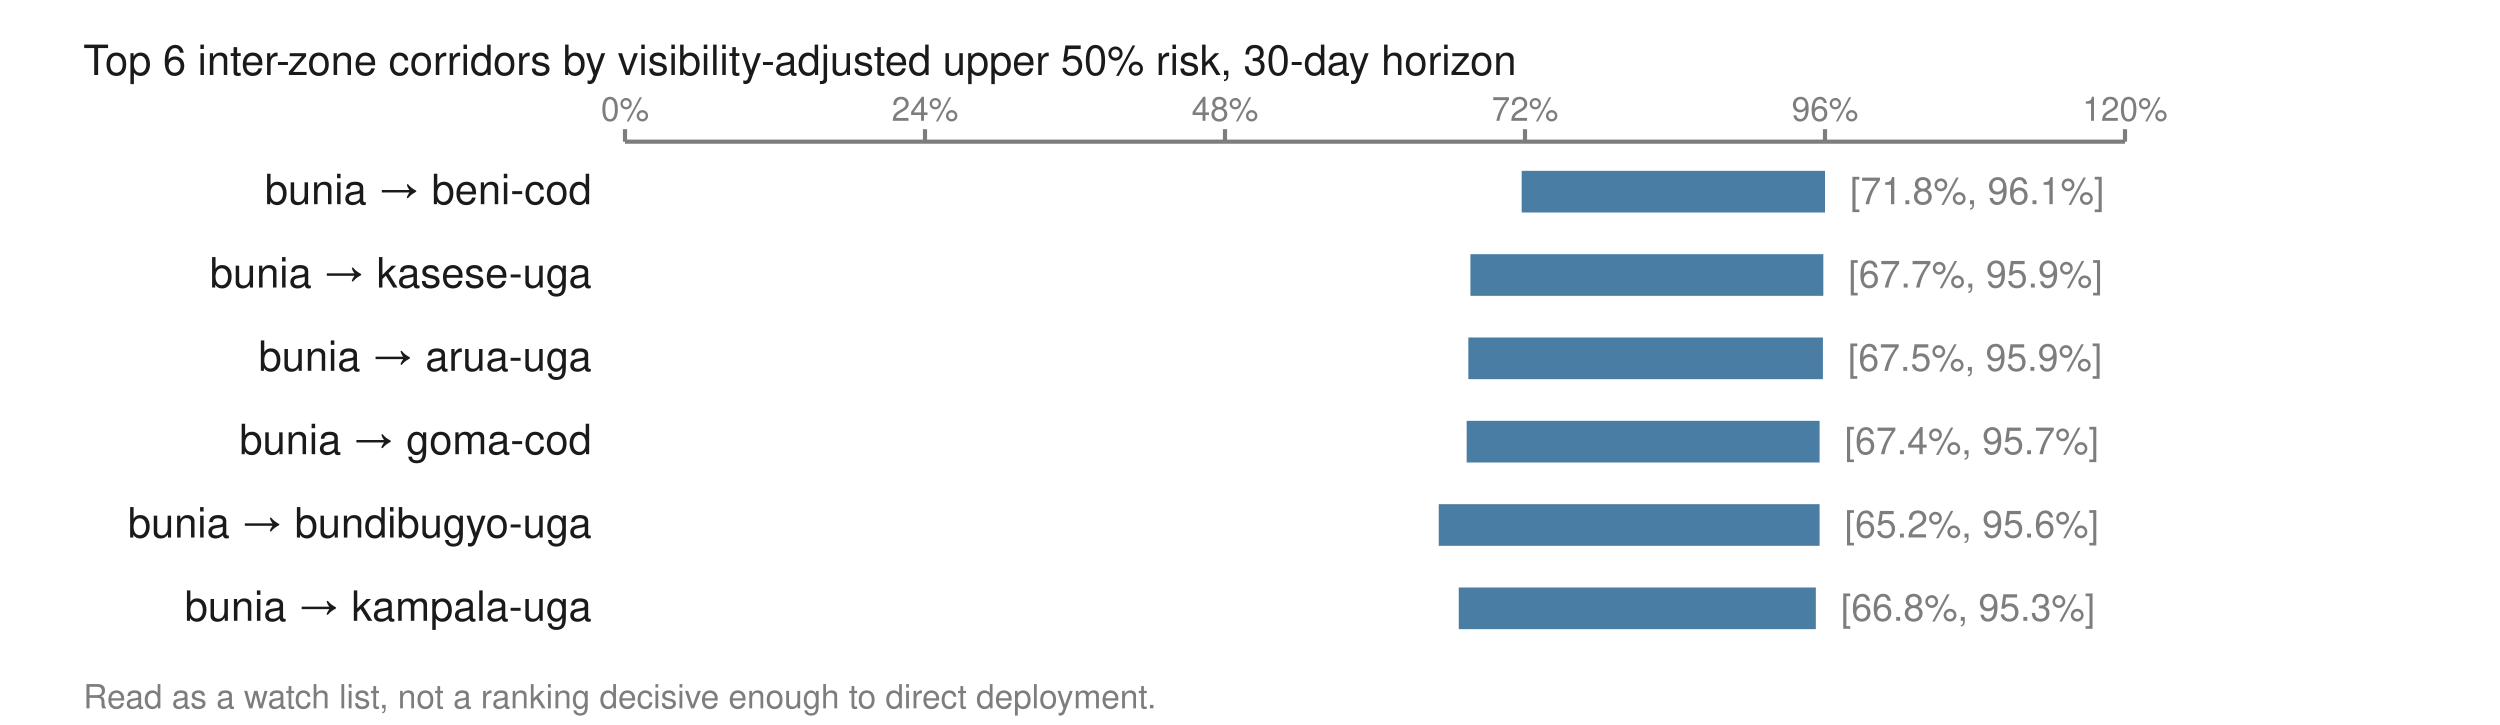
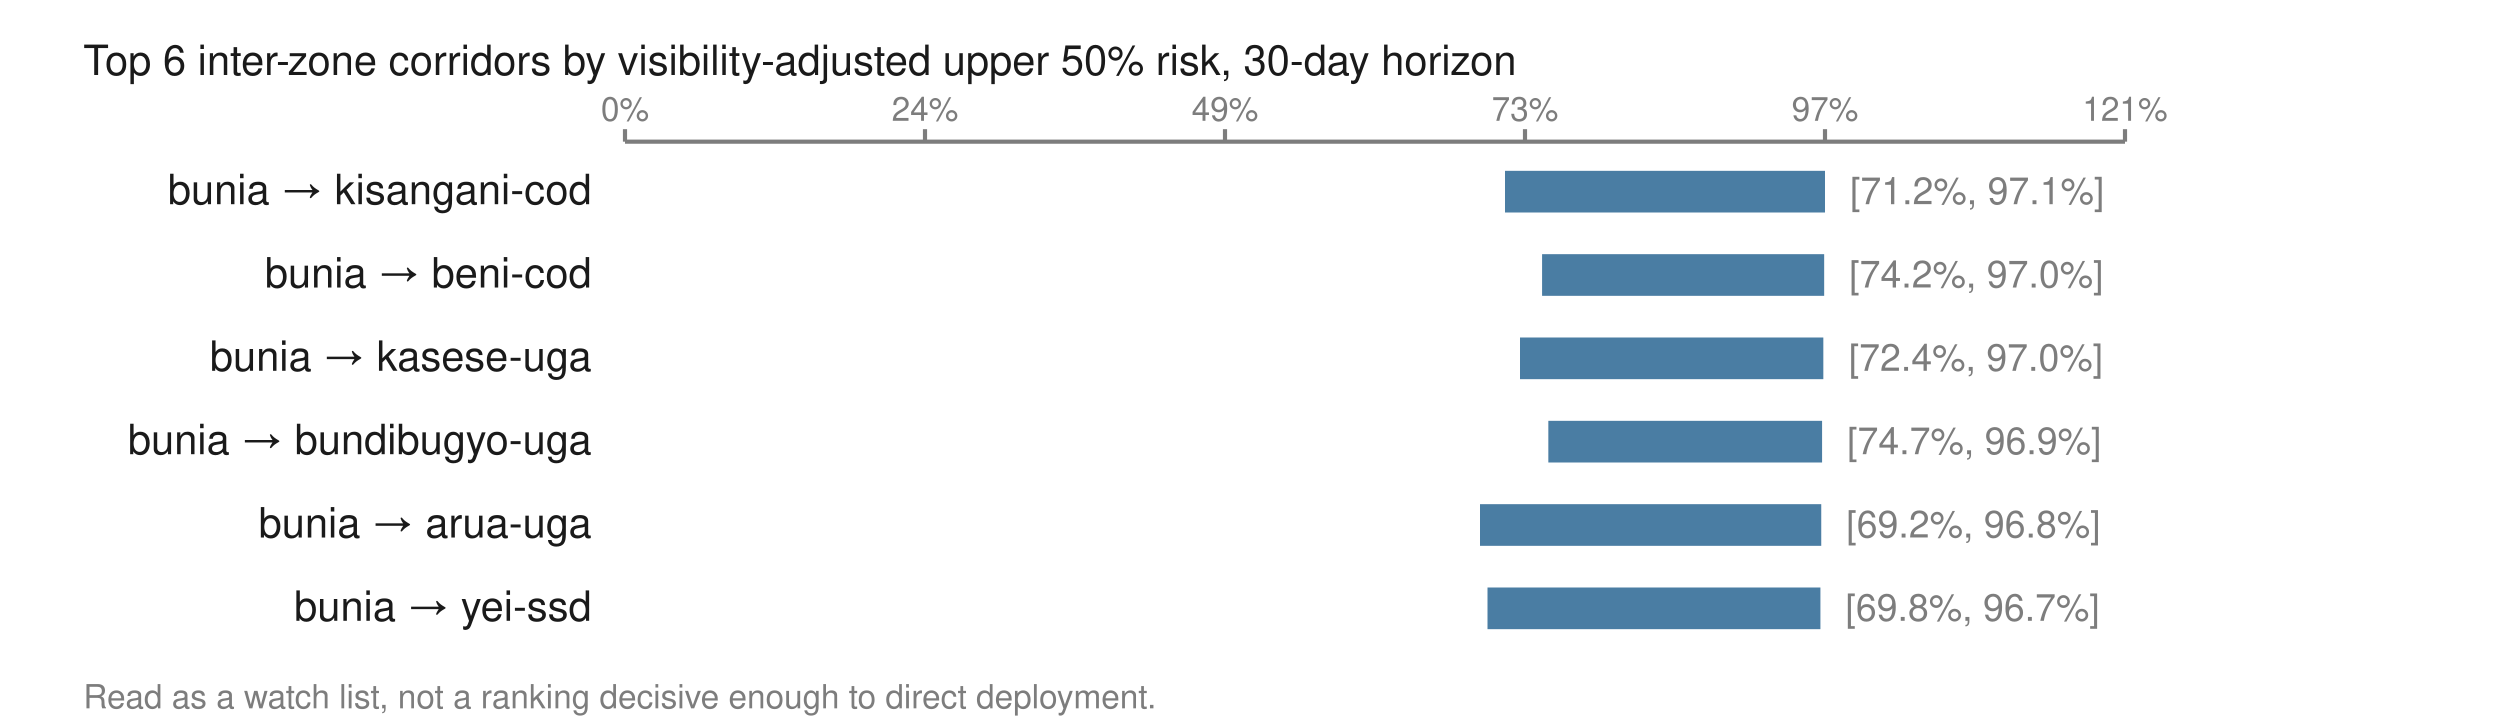
<svg xmlns="http://www.w3.org/2000/svg" viewBox="0 0 600 174" width="600" height="174" role="img" aria-labelledby="t">
  <text x="20.0" y="18.0" font-family="Helvetica,Arial,sans-serif" font-size="10" fill="#1a1a1a" font-weight="normal" text-anchor="start">Top 6 inter-zone corridors by visibility-adjusted upper 50% risk, 30-day horizon</text>
  <line x1="150.0" y1="34.0" x2="510.0" y2="34.0" stroke="#7d7d7d" stroke-width="1" />
  <line x1="150.0" y1="31.0" x2="150.0" y2="34.0" stroke="#7d7d7d" stroke-width="1" />
  <text x="150.0" y="29.0" font-family="Helvetica,Arial,sans-serif" font-size="8" fill="#7d7d7d" font-weight="normal" text-anchor="middle">0%</text>
  <line x1="222.0" y1="31.0" x2="222.0" y2="34.0" stroke="#7d7d7d" stroke-width="1" />
  <text x="222.0" y="29.0" font-family="Helvetica,Arial,sans-serif" font-size="8" fill="#7d7d7d" font-weight="normal" text-anchor="middle">24%</text>
  <line x1="294.0" y1="31.0" x2="294.0" y2="34.0" stroke="#7d7d7d" stroke-width="1" />
-   <text x="294.0" y="29.0" font-family="Helvetica,Arial,sans-serif" font-size="8" fill="#7d7d7d" font-weight="normal" text-anchor="middle">48%</text>
+   <text x="294.0" y="29.0" font-family="Helvetica,Arial,sans-serif" font-size="8" fill="#7d7d7d" font-weight="normal" text-anchor="middle">49%</text>
  <line x1="366.0" y1="31.0" x2="366.0" y2="34.0" stroke="#7d7d7d" stroke-width="1" />
-   <text x="366.0" y="29.0" font-family="Helvetica,Arial,sans-serif" font-size="8" fill="#7d7d7d" font-weight="normal" text-anchor="middle">72%</text>
+   <text x="366.0" y="29.0" font-family="Helvetica,Arial,sans-serif" font-size="8" fill="#7d7d7d" font-weight="normal" text-anchor="middle">73%</text>
  <line x1="438.0" y1="31.0" x2="438.0" y2="34.0" stroke="#7d7d7d" stroke-width="1" />
-   <text x="438.0" y="29.0" font-family="Helvetica,Arial,sans-serif" font-size="8" fill="#7d7d7d" font-weight="normal" text-anchor="middle">96%</text>
+   <text x="438.0" y="29.0" font-family="Helvetica,Arial,sans-serif" font-size="8" fill="#7d7d7d" font-weight="normal" text-anchor="middle">97%</text>
  <line x1="510.0" y1="31.0" x2="510.0" y2="34.0" stroke="#7d7d7d" stroke-width="1" />
-   <text x="510.0" y="29.0" font-family="Helvetica,Arial,sans-serif" font-size="8" fill="#7d7d7d" font-weight="normal" text-anchor="middle">120%</text>
-   <text x="142.0" y="49.0" font-family="Helvetica,Arial,sans-serif" font-size="10" fill="#1a1a1a" font-weight="normal" text-anchor="end">bunia → beni-cod</text>
-   <rect x="365.2" y="41.0" width="72.8" height="10.0" fill="#4a7da3" />
-   <text x="444.0" y="49.0" font-family="Helvetica,Arial,sans-serif" font-size="9" fill="#7d7d7d" font-weight="normal" text-anchor="start">[71.8%, 96.1%]</text>
-   <text x="142.0" y="69.0" font-family="Helvetica,Arial,sans-serif" font-size="10" fill="#1a1a1a" font-weight="normal" text-anchor="end">bunia → kasese-uga</text>
-   <rect x="352.9" y="61.0" width="84.7" height="10.0" fill="#4a7da3" />
-   <text x="443.6" y="69.0" font-family="Helvetica,Arial,sans-serif" font-size="9" fill="#7d7d7d" font-weight="normal" text-anchor="start">[67.7%, 95.9%]</text>
-   <text x="142.0" y="89.0" font-family="Helvetica,Arial,sans-serif" font-size="10" fill="#1a1a1a" font-weight="normal" text-anchor="end">bunia → arua-uga</text>
-   <rect x="352.4" y="81.0" width="85.1" height="10.0" fill="#4a7da3" />
-   <text x="443.5" y="89.0" font-family="Helvetica,Arial,sans-serif" font-size="9" fill="#7d7d7d" font-weight="normal" text-anchor="start">[67.5%, 95.9%]</text>
-   <text x="142.0" y="109.0" font-family="Helvetica,Arial,sans-serif" font-size="10" fill="#1a1a1a" font-weight="normal" text-anchor="end">bunia → goma-cod</text>
-   <rect x="352.0" y="101.0" width="84.7" height="10.0" fill="#4a7da3" />
-   <text x="442.7" y="109.0" font-family="Helvetica,Arial,sans-serif" font-size="9" fill="#7d7d7d" font-weight="normal" text-anchor="start">[67.4%, 95.7%]</text>
-   <text x="142.0" y="129.0" font-family="Helvetica,Arial,sans-serif" font-size="10" fill="#1a1a1a" font-weight="normal" text-anchor="end">bunia → bundibugyo-uga</text>
-   <rect x="345.3" y="121.0" width="91.4" height="10.0" fill="#4a7da3" />
-   <text x="442.7" y="129.0" font-family="Helvetica,Arial,sans-serif" font-size="9" fill="#7d7d7d" font-weight="normal" text-anchor="start">[65.2%, 95.6%]</text>
-   <text x="142.0" y="149.0" font-family="Helvetica,Arial,sans-serif" font-size="10" fill="#1a1a1a" font-weight="normal" text-anchor="end">bunia → kampala-uga</text>
-   <rect x="350.1" y="141.0" width="85.7" height="10.0" fill="#4a7da3" />
-   <text x="441.8" y="149.0" font-family="Helvetica,Arial,sans-serif" font-size="9" fill="#7d7d7d" font-weight="normal" text-anchor="start">[66.8%, 95.3%]</text>
+   <text x="510.0" y="29.0" font-family="Helvetica,Arial,sans-serif" font-size="8" fill="#7d7d7d" font-weight="normal" text-anchor="middle">121%</text>
+   <text x="142.0" y="49.0" font-family="Helvetica,Arial,sans-serif" font-size="10" fill="#1a1a1a" font-weight="normal" text-anchor="end">bunia → kisangani-cod</text>
+   <rect x="361.2" y="41.0" width="76.8" height="10.0" fill="#4a7da3" />
+   <text x="444.0" y="49.0" font-family="Helvetica,Arial,sans-serif" font-size="9" fill="#7d7d7d" font-weight="normal" text-anchor="start">[71.2%, 97.1%]</text>
+   <text x="142.0" y="69.0" font-family="Helvetica,Arial,sans-serif" font-size="10" fill="#1a1a1a" font-weight="normal" text-anchor="end">bunia → beni-cod</text>
+   <rect x="370.1" y="61.0" width="67.7" height="10.0" fill="#4a7da3" />
+   <text x="443.8" y="69.0" font-family="Helvetica,Arial,sans-serif" font-size="9" fill="#7d7d7d" font-weight="normal" text-anchor="start">[74.2%, 97.0%]</text>
+   <text x="142.0" y="89.0" font-family="Helvetica,Arial,sans-serif" font-size="10" fill="#1a1a1a" font-weight="normal" text-anchor="end">bunia → kasese-uga</text>
+   <rect x="364.8" y="81.0" width="72.8" height="10.0" fill="#4a7da3" />
+   <text x="443.7" y="89.0" font-family="Helvetica,Arial,sans-serif" font-size="9" fill="#7d7d7d" font-weight="normal" text-anchor="start">[72.4%, 97.0%]</text>
+   <text x="142.0" y="109.0" font-family="Helvetica,Arial,sans-serif" font-size="10" fill="#1a1a1a" font-weight="normal" text-anchor="end">bunia → bundibugyo-uga</text>
+   <rect x="371.6" y="101.0" width="65.7" height="10.0" fill="#4a7da3" />
+   <text x="443.3" y="109.0" font-family="Helvetica,Arial,sans-serif" font-size="9" fill="#7d7d7d" font-weight="normal" text-anchor="start">[74.7%, 96.9%]</text>
+   <text x="142.0" y="129.0" font-family="Helvetica,Arial,sans-serif" font-size="10" fill="#1a1a1a" font-weight="normal" text-anchor="end">bunia → arua-uga</text>
+   <rect x="355.2" y="121.0" width="81.9" height="10.0" fill="#4a7da3" />
+   <text x="443.1" y="129.0" font-family="Helvetica,Arial,sans-serif" font-size="9" fill="#7d7d7d" font-weight="normal" text-anchor="start">[69.2%, 96.8%]</text>
+   <text x="142.0" y="149.0" font-family="Helvetica,Arial,sans-serif" font-size="10" fill="#1a1a1a" font-weight="normal" text-anchor="end">bunia → yei-ssd</text>
+   <rect x="357.0" y="141.0" width="79.9" height="10.0" fill="#4a7da3" />
+   <text x="442.9" y="149.0" font-family="Helvetica,Arial,sans-serif" font-size="9" fill="#7d7d7d" font-weight="normal" text-anchor="start">[69.8%, 96.7%]</text>
  <text x="20.0" y="170.0" font-family="Helvetica,Arial,sans-serif" font-size="8" fill="#7d7d7d" font-weight="normal" text-anchor="start">Read as a watch list, not a ranking decisive enough to direct deployment.</text>
</svg>
